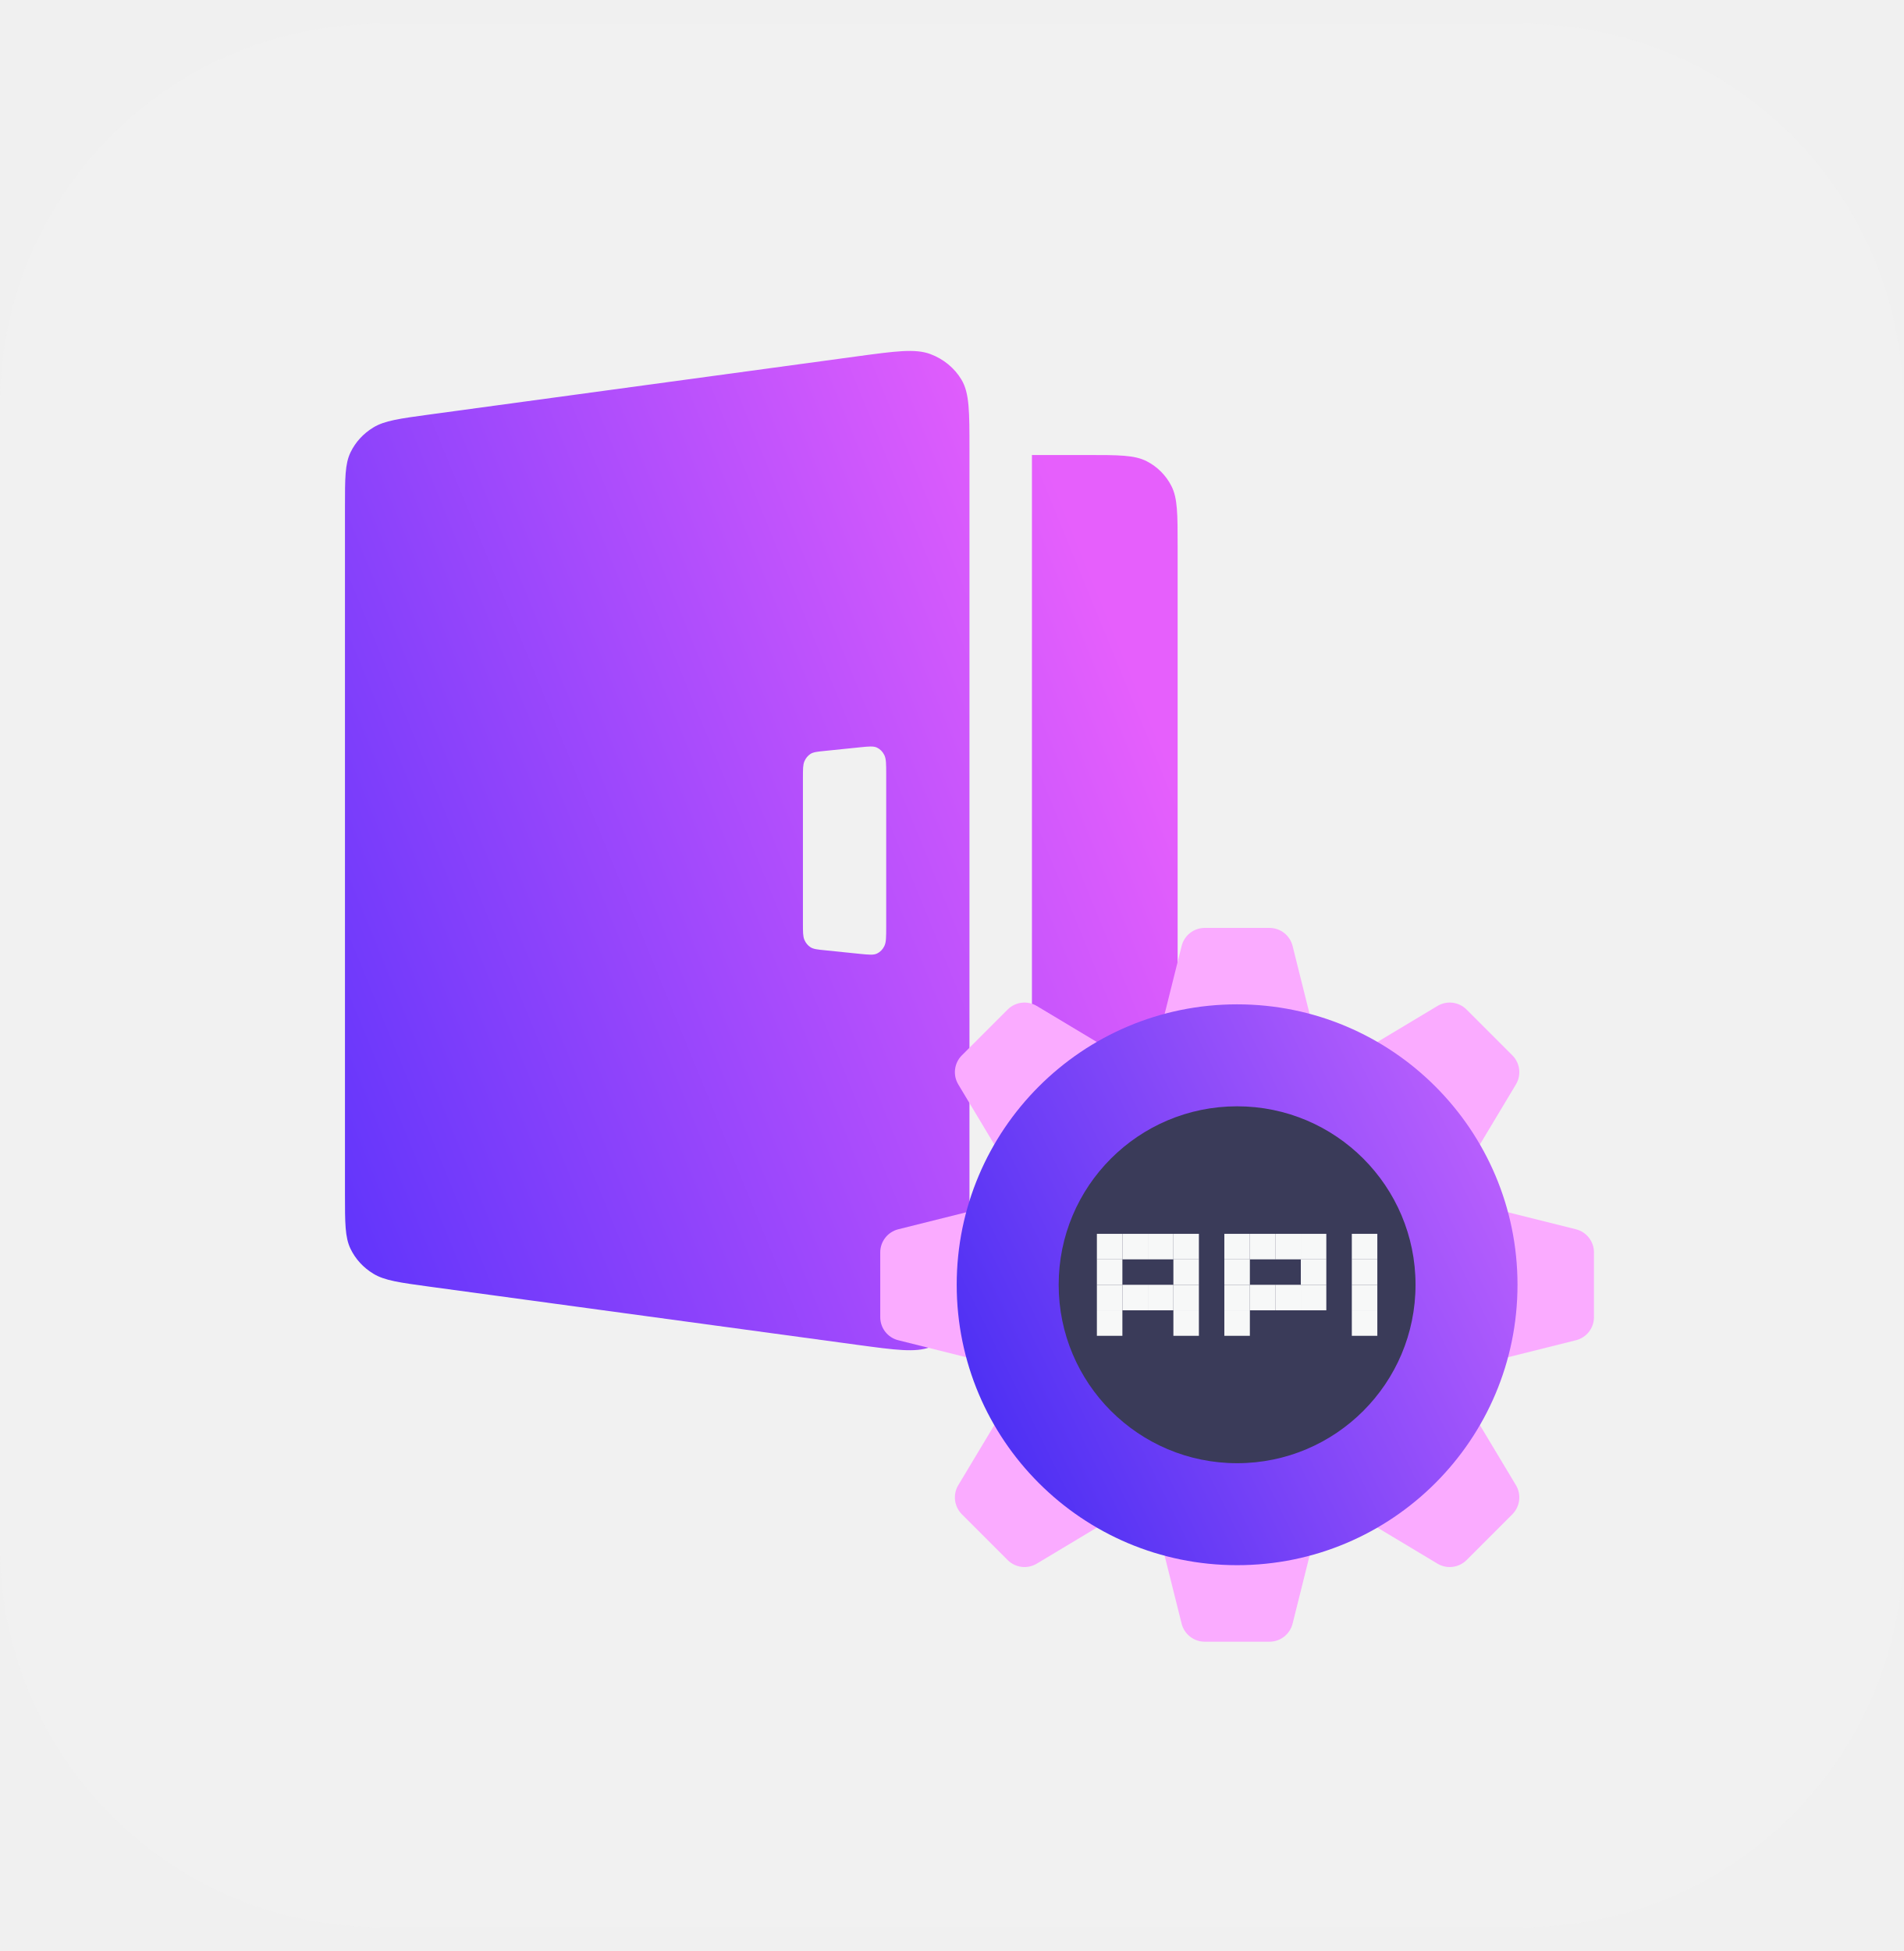
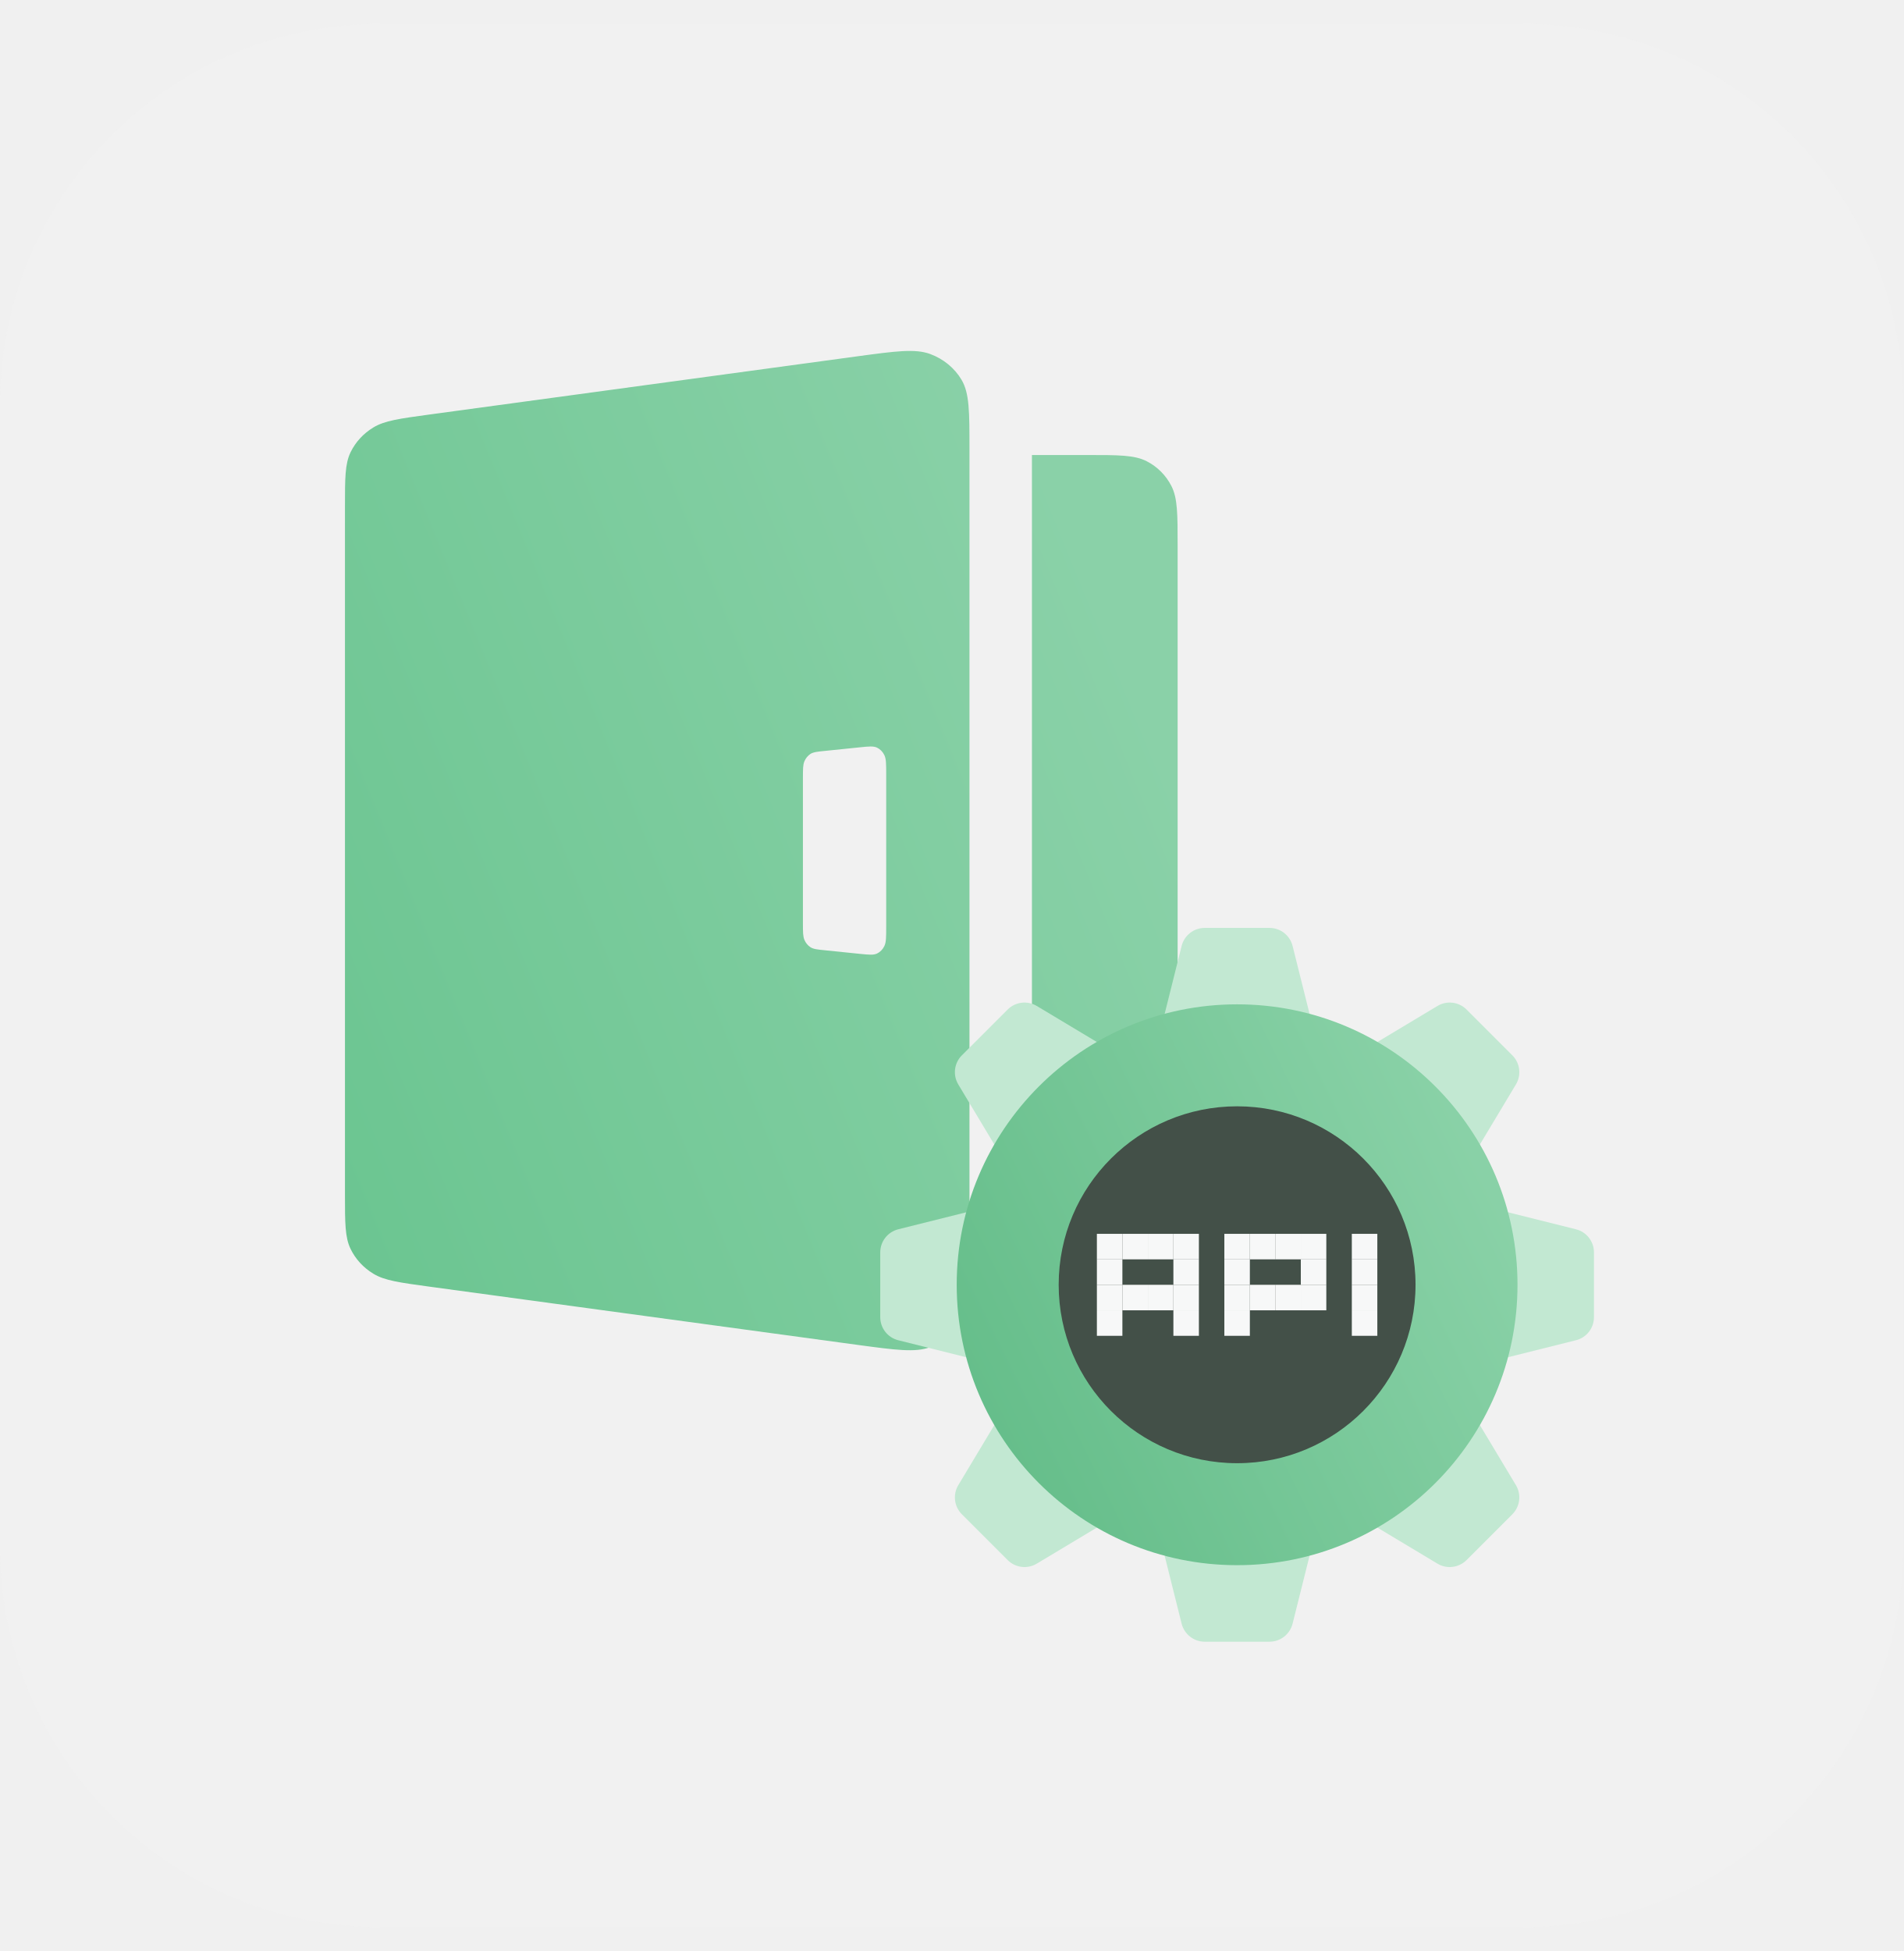
<svg xmlns="http://www.w3.org/2000/svg" width="40" height="41" viewBox="0 0 40 41" fill="none">
  <rect y="0.5" width="40" height="40" rx="8" fill="#F7F8F8" fill-opacity="0.12" />
  <path fill-rule="evenodd" clip-rule="evenodd" d="M7.25 10.654C7.25 10.051 7.25 9.749 7.367 9.506C7.47 9.292 7.636 9.111 7.845 8.984C8.082 8.839 8.397 8.797 9.027 8.711L18.011 7.489C18.826 7.379 19.234 7.323 19.551 7.44C19.829 7.543 20.061 7.734 20.208 7.98C20.375 8.261 20.375 8.651 20.375 9.433V26.317C20.375 27.099 20.375 27.489 20.208 27.77C20.061 28.016 19.829 28.207 19.551 28.31C19.234 28.427 18.826 28.371 18.011 28.261L9.027 27.039C8.397 26.953 8.082 26.911 7.845 26.766C7.636 26.639 7.47 26.458 7.367 26.244C7.25 26.001 7.25 25.699 7.25 25.096V10.654ZM16.875 16.347C16.875 16.163 16.875 16.072 16.906 15.999C16.933 15.935 16.977 15.882 17.031 15.845C17.093 15.805 17.175 15.796 17.338 15.78H17.338L18.07 15.705C18.262 15.685 18.359 15.676 18.433 15.712C18.498 15.743 18.552 15.798 18.586 15.868C18.625 15.948 18.625 16.056 18.625 16.273V19.477C18.625 19.694 18.625 19.802 18.586 19.882C18.552 19.952 18.498 20.007 18.433 20.038C18.359 20.074 18.262 20.064 18.07 20.045H18.07L17.338 19.97H17.338C17.175 19.954 17.093 19.945 17.031 19.904C16.977 19.868 16.933 19.815 16.906 19.751C16.875 19.678 16.875 19.587 16.875 19.403V16.347ZM22.844 9.562H21.688V26.625H22.844C23.512 26.625 23.845 26.625 24.1 26.495C24.324 26.38 24.506 26.198 24.62 25.973C24.75 25.717 24.75 25.383 24.75 24.714V11.473C24.75 10.805 24.75 10.47 24.62 10.215C24.506 9.99 24.324 9.807 24.1 9.693C23.845 9.562 23.512 9.562 22.844 9.562Z" fill="url(#paint0_linear_8738_119575)" />
  <mask id="path-3-inside-1_8738_119575" fill="white">
    <path fill-rule="evenodd" clip-rule="evenodd" d="M25.319 19.5C25.09 19.5 24.89 19.656 24.834 19.879L24.393 21.643L26 22.179L27.607 21.643L27.166 19.879C27.11 19.656 26.91 19.5 26.681 19.5H25.319ZM25.319 34.5C25.09 34.5 24.89 34.344 24.834 34.121L24.393 32.357L26 31.821L27.607 32.357L27.166 34.121C27.11 34.344 26.91 34.5 26.681 34.5H25.319Z" />
  </mask>
-   <path d="M24.834 19.879L102.445 39.282V39.282L24.834 19.879ZM24.393 21.643L-53.219 2.24L-71.186 74.111L-0.905 97.537L24.393 21.643ZM26 22.179L0.702 98.073L26 106.506L51.298 98.073L26 22.179ZM27.607 21.643L52.905 97.537L123.186 74.111L105.219 2.24L27.607 21.643ZM27.166 19.879L104.777 0.476V0.476L27.166 19.879ZM24.834 34.121L-52.778 53.524L-52.778 53.524L24.834 34.121ZM24.393 32.357L-0.905 -43.538L-71.186 -20.11L-53.218 51.76L24.393 32.357ZM26 31.821L51.298 -44.073L26 -52.506L0.702 -44.073L26 31.821ZM27.607 32.357L105.219 51.76L123.186 -20.11L52.905 -43.538L27.607 32.357ZM27.166 34.121L104.777 53.524L104.778 53.524L27.166 34.121ZM102.445 39.282C93.598 74.672 61.799 99.5 25.319 99.5V-60.5C-11.62 -60.5 -43.819 -35.36 -52.778 0.476L102.445 39.282ZM102.004 41.046L102.445 39.282L-52.778 0.476L-53.219 2.24L102.004 41.046ZM51.298 -53.716L49.691 -54.252L-0.905 97.537L0.702 98.073L51.298 -53.716ZM2.309 -54.252L0.702 -53.716L51.298 98.073L52.905 97.537L2.309 -54.252ZM-50.445 39.282L-50.004 41.046L105.219 2.24L104.777 0.476L-50.445 39.282ZM26.681 99.5C-9.799 99.5 -41.598 74.672 -50.445 39.282L104.777 0.476C95.819 -35.36 63.62 -60.5 26.681 -60.5V99.5ZM25.319 99.5H26.681V-60.5H25.319V99.5ZM-52.778 53.524C-43.819 89.36 -11.62 114.5 25.319 114.5V-45.5C61.799 -45.5 93.598 -20.672 102.445 14.718L-52.778 53.524ZM-53.218 51.76L-52.778 53.524L102.445 14.718L102.004 12.954L-53.218 51.76ZM0.702 -44.073L-0.905 -43.538L49.691 108.252L51.298 107.716L0.702 -44.073ZM52.905 -43.538L51.298 -44.073L0.702 107.716L2.309 108.252L52.905 -43.538ZM104.778 53.524L105.219 51.76L-50.004 12.954L-50.445 14.718L104.778 53.524ZM26.681 114.5C63.62 114.5 95.819 89.36 104.777 53.524L-50.445 14.718C-41.598 -20.672 -9.799 -45.5 26.681 -45.5V114.5ZM25.319 114.5H26.681V-45.5H25.319V114.5Z" fill="#FAABFF" mask="url(#path-3-inside-1_8738_119575)" />
+   <path d="M24.834 19.879L102.445 39.282V39.282L24.834 19.879ZM24.393 21.643L-53.219 2.24L-71.186 74.111L-0.905 97.537L24.393 21.643ZM26 22.179L0.702 98.073L26 106.506L51.298 98.073L26 22.179ZM27.607 21.643L52.905 97.537L123.186 74.111L105.219 2.24L27.607 21.643ZM27.166 19.879L104.777 0.476V0.476L27.166 19.879ZM24.834 34.121L-52.778 53.524L-52.778 53.524L24.834 34.121ZM24.393 32.357L-0.905 -43.538L-71.186 -20.11L-53.218 51.76L24.393 32.357ZM26 31.821L51.298 -44.073L26 -52.506L0.702 -44.073L26 31.821ZM27.607 32.357L105.219 51.76L123.186 -20.11L52.905 -43.538L27.607 32.357ZM27.166 34.121L104.777 53.524L104.778 53.524L27.166 34.121ZM102.445 39.282C93.598 74.672 61.799 99.5 25.319 99.5V-60.5C-11.62 -60.5 -43.819 -35.36 -52.778 0.476L102.445 39.282ZM102.004 41.046L102.445 39.282L-52.778 0.476L-53.219 2.24L102.004 41.046ZM51.298 -53.716L49.691 -54.252L-0.905 97.537L0.702 98.073L51.298 -53.716ZM2.309 -54.252L0.702 -53.716L51.298 98.073L52.905 97.537L2.309 -54.252ZM-50.445 39.282L-50.004 41.046L105.219 2.24L104.777 0.476L-50.445 39.282ZM26.681 99.5C-9.799 99.5 -41.598 74.672 -50.445 39.282L104.777 0.476C95.819 -35.36 63.62 -60.5 26.681 -60.5V99.5ZM25.319 99.5H26.681V-60.5H25.319V99.5ZM-52.778 53.524C-43.819 89.36 -11.62 114.5 25.319 114.5V-45.5C61.799 -45.5 93.598 -20.672 102.445 14.718L-52.778 53.524ZM-53.218 51.76L-52.778 53.524L102.445 14.718L102.004 12.954L-53.218 51.76ZM0.702 -44.073L-0.905 -43.538L49.691 108.252L51.298 107.716L0.702 -44.073ZM52.905 -43.538L51.298 -44.073L0.702 107.716L2.309 108.252L52.905 -43.538ZM104.778 53.524L105.219 51.76L-50.004 12.954L-50.445 14.718L104.778 53.524ZM26.681 114.5C63.62 114.5 95.819 89.36 104.777 53.524L-50.445 14.718C-41.598 -20.672 -9.799 -45.5 26.681 -45.5V114.5ZM25.319 114.5H26.681V-45.5H25.319V114.5Z" fill="#c2e8d2" mask="url(#path-3-inside-1_8738_119575)" />
  <mask id="path-5-inside-2_8738_119575" fill="white">
    <path fill-rule="evenodd" clip-rule="evenodd" d="M20.215 22.178C20.053 22.34 20.022 22.592 20.14 22.789L21.075 24.348L22.785 23.786L23.348 22.075L21.789 21.14C21.592 21.022 21.34 21.053 21.178 21.215L20.215 22.178ZM30.822 32.785C30.659 32.947 30.407 32.978 30.211 32.86L28.651 31.924L29.214 30.214L30.924 29.651L31.86 31.211C31.978 31.407 31.947 31.659 31.785 31.822L30.822 32.785Z" />
  </mask>
-   <path d="M20.14 22.789L88.739 -18.371L88.739 -18.371L20.14 22.789ZM21.075 24.348L-47.524 65.508L-14.64 120.315L46.075 100.342L21.075 24.348ZM22.785 23.786L47.785 99.779L86.156 87.156L98.779 48.785L22.785 23.786ZM23.348 22.075L99.342 47.075L119.315 -13.64L64.508 -46.524L23.348 22.075ZM21.789 21.14L62.949 -47.46L62.949 -47.46L21.789 21.14ZM30.211 32.86L-10.949 101.459L-10.949 101.459L30.211 32.86ZM28.651 31.924L-47.341 6.921L-67.318 67.638L-12.508 100.524L28.651 31.924ZM29.214 30.214L4.211 -45.778L-34.155 -33.155L-46.778 5.211L29.214 30.214ZM30.924 29.651L99.524 -11.508L66.638 -66.318L5.922 -46.341L30.924 29.651ZM31.86 31.211L100.459 -9.949L100.459 -9.949L31.86 31.211ZM88.739 -18.371C107.508 12.911 102.579 52.952 76.784 78.747L-36.354 -34.39C-62.473 -8.271 -67.465 32.274 -48.46 63.949L88.739 -18.371ZM89.675 -16.811L88.739 -18.371L-48.46 63.949L-47.524 65.508L89.675 -16.811ZM-2.214 -52.208L-3.925 -51.645L46.075 100.342L47.785 99.779L-2.214 -52.208ZM-52.645 -2.924L-53.208 -1.214L98.779 48.785L99.342 47.075L-52.645 -2.924ZM-19.371 89.739L-17.811 90.675L64.508 -46.524L62.949 -47.46L-19.371 89.739ZM77.747 77.784C51.951 103.579 11.911 108.508 -19.371 89.739L62.949 -47.46C31.274 -66.465 -9.271 -61.473 -35.391 -35.353L77.747 77.784ZM76.784 78.747L77.747 77.784L-35.391 -35.353L-36.354 -34.39L76.784 78.747ZM-10.949 101.459C20.726 120.464 61.27 115.473 87.39 89.353L-25.747 -23.784C0.048 -49.579 40.089 -54.508 71.37 -35.74L-10.949 101.459ZM-12.508 100.524L-10.949 101.459L71.371 -35.74L69.811 -36.675L-12.508 100.524ZM-46.778 5.211L-47.341 6.921L104.644 56.928L105.207 55.217L-46.778 5.211ZM5.922 -46.341L4.211 -45.778L54.217 106.207L55.927 105.644L5.922 -46.341ZM100.459 -9.949L99.524 -11.508L-37.675 70.811L-36.739 72.37L100.459 -9.949ZM88.353 88.39C114.473 62.27 119.464 21.726 100.459 -9.949L-36.739 72.37C-55.508 41.089 -50.579 1.048 -24.784 -24.747L88.353 88.39ZM87.39 89.353L88.353 88.39L-24.784 -24.747L-25.747 -23.784L87.39 89.353Z" fill="#FAABFF" mask="url(#path-5-inside-2_8738_119575)" />
+   <path d="M20.14 22.789L88.739 -18.371L88.739 -18.371L20.14 22.789ZM21.075 24.348L-47.524 65.508L-14.64 120.315L46.075 100.342L21.075 24.348ZM22.785 23.786L47.785 99.779L86.156 87.156L98.779 48.785L22.785 23.786ZM23.348 22.075L99.342 47.075L119.315 -13.64L64.508 -46.524L23.348 22.075ZM21.789 21.14L62.949 -47.46L62.949 -47.46L21.789 21.14ZM30.211 32.86L-10.949 101.459L-10.949 101.459L30.211 32.86ZM28.651 31.924L-47.341 6.921L-67.318 67.638L-12.508 100.524L28.651 31.924ZM29.214 30.214L4.211 -45.778L-34.155 -33.155L-46.778 5.211L29.214 30.214ZM30.924 29.651L99.524 -11.508L66.638 -66.318L5.922 -46.341L30.924 29.651ZM31.86 31.211L100.459 -9.949L100.459 -9.949L31.86 31.211ZM88.739 -18.371C107.508 12.911 102.579 52.952 76.784 78.747L-36.354 -34.39C-62.473 -8.271 -67.465 32.274 -48.46 63.949L88.739 -18.371ZM89.675 -16.811L88.739 -18.371L-48.46 63.949L-47.524 65.508L89.675 -16.811ZM-2.214 -52.208L-3.925 -51.645L46.075 100.342L47.785 99.779L-2.214 -52.208ZM-52.645 -2.924L-53.208 -1.214L98.779 48.785L99.342 47.075L-52.645 -2.924ZM-19.371 89.739L-17.811 90.675L64.508 -46.524L62.949 -47.46L-19.371 89.739ZM77.747 77.784C51.951 103.579 11.911 108.508 -19.371 89.739L62.949 -47.46C31.274 -66.465 -9.271 -61.473 -35.391 -35.353L77.747 77.784ZM76.784 78.747L77.747 77.784L-35.391 -35.353L-36.354 -34.39L76.784 78.747ZM-10.949 101.459C20.726 120.464 61.27 115.473 87.39 89.353L-25.747 -23.784C0.048 -49.579 40.089 -54.508 71.37 -35.74L-10.949 101.459ZM-12.508 100.524L-10.949 101.459L71.371 -35.74L69.811 -36.675L-12.508 100.524ZM-46.778 5.211L-47.341 6.921L104.644 56.928L105.207 55.217L-46.778 5.211ZM5.922 -46.341L4.211 -45.778L54.217 106.207L55.927 105.644L5.922 -46.341ZM100.459 -9.949L99.524 -11.508L-37.675 70.811L-36.739 72.37L100.459 -9.949ZM88.353 88.39C114.473 62.27 119.464 21.726 100.459 -9.949L-36.739 72.37C-55.508 41.089 -50.579 1.048 -24.784 -24.747L88.353 88.39ZM87.39 89.353L88.353 88.39L-24.784 -24.747L-25.747 -23.784L87.39 89.353Z" fill="#c2e8d2" mask="url(#path-5-inside-2_8738_119575)" />
  <mask id="path-7-inside-3_8738_119575" fill="white">
    <path fill-rule="evenodd" clip-rule="evenodd" d="M31.785 22.178C31.947 22.34 31.978 22.592 31.86 22.789L30.925 24.348L29.215 23.786L28.652 22.075L30.211 21.14C30.408 21.022 30.66 21.053 30.822 21.215L31.785 22.178ZM21.178 32.785C21.341 32.947 21.593 32.978 21.789 32.86L23.349 31.924L22.786 30.214L21.076 29.651L20.14 31.211C20.022 31.407 20.053 31.659 20.215 31.822L21.178 32.785Z" />
  </mask>
-   <path d="M31.86 22.789L-36.739 -18.371L-36.739 -18.371L31.86 22.789ZM30.925 24.348L99.524 65.508L66.639 120.316L5.924 100.341L30.925 24.348ZM29.215 23.786L4.214 99.779L-34.155 87.156L-46.778 48.788L29.215 23.786ZM28.652 22.075L-47.341 47.077L-67.317 -13.639L-12.508 -46.524L28.652 22.075ZM30.211 21.14L-10.948 -47.46L-10.948 -47.46L30.211 21.14ZM21.789 32.86L62.949 101.459L62.949 101.459L21.789 32.86ZM23.349 31.924L99.342 6.924L119.316 67.639L64.508 100.524L23.349 31.924ZM22.786 30.214L47.788 -45.779L86.156 -33.155L98.779 5.213L22.786 30.214ZM21.076 29.651L-47.524 -11.508L-14.638 -66.317L46.078 -46.341L21.076 29.651ZM20.14 31.211L-48.459 -9.949L-48.459 -9.949L20.14 31.211ZM-36.739 -18.371C-55.508 12.911 -50.579 52.952 -24.784 78.747L88.354 -34.39C114.473 -8.271 119.465 32.274 100.46 63.949L-36.739 -18.371ZM-37.675 -16.811L-36.739 -18.371L100.46 63.949L99.524 65.508L-37.675 -16.811ZM54.215 -52.208L55.925 -51.645L5.924 100.341L4.214 99.779L54.215 -52.208ZM104.645 -2.927L105.207 -1.216L-46.778 48.788L-47.341 47.077L104.645 -2.927ZM71.371 89.739L69.811 90.675L-12.508 -46.524L-10.948 -47.46L71.371 89.739ZM-25.747 77.784C0.049 103.579 40.09 108.508 71.371 89.739L-10.948 -47.46C20.726 -66.465 61.271 -61.473 87.391 -35.353L-25.747 77.784ZM-24.784 78.747L-25.747 77.784L87.391 -35.353L88.354 -34.39L-24.784 78.747ZM62.949 101.459C31.274 120.464 -9.27 115.473 -35.39 89.353L77.747 -23.784C51.952 -49.579 11.911 -54.508 -19.37 -35.74L62.949 101.459ZM64.508 100.524L62.949 101.459L-19.37 -35.74L-17.811 -36.675L64.508 100.524ZM98.779 5.213L99.342 6.924L-52.645 56.925L-53.207 55.215L98.779 5.213ZM46.078 -46.341L47.788 -45.779L-2.216 106.207L-3.926 105.644L46.078 -46.341ZM-48.459 -9.949L-47.524 -11.508L89.675 70.811L88.74 72.37L-48.459 -9.949ZM-36.353 88.39C-62.473 62.27 -67.464 21.726 -48.459 -9.949L88.74 72.37C107.508 41.089 102.579 1.048 76.784 -24.747L-36.353 88.39ZM-35.39 89.353L-36.353 88.39L76.784 -24.747L77.747 -23.784L-35.39 89.353Z" fill="#FAABFF" mask="url(#path-7-inside-3_8738_119575)" />
+   <path d="M31.86 22.789L-36.739 -18.371L-36.739 -18.371L31.86 22.789ZM30.925 24.348L99.524 65.508L66.639 120.316L5.924 100.341L30.925 24.348ZM29.215 23.786L4.214 99.779L-34.155 87.156L-46.778 48.788L29.215 23.786ZM28.652 22.075L-47.341 47.077L-67.317 -13.639L-12.508 -46.524L28.652 22.075ZM30.211 21.14L-10.948 -47.46L-10.948 -47.46L30.211 21.14ZM21.789 32.86L62.949 101.459L62.949 101.459L21.789 32.86ZM23.349 31.924L99.342 6.924L119.316 67.639L64.508 100.524L23.349 31.924ZM22.786 30.214L47.788 -45.779L86.156 -33.155L98.779 5.213L22.786 30.214ZM21.076 29.651L-47.524 -11.508L-14.638 -66.317L46.078 -46.341L21.076 29.651ZM20.14 31.211L-48.459 -9.949L-48.459 -9.949L20.14 31.211ZM-36.739 -18.371C-55.508 12.911 -50.579 52.952 -24.784 78.747L88.354 -34.39C114.473 -8.271 119.465 32.274 100.46 63.949L-36.739 -18.371ZM-37.675 -16.811L-36.739 -18.371L100.46 63.949L99.524 65.508L-37.675 -16.811ZM54.215 -52.208L55.925 -51.645L5.924 100.341L4.214 99.779L54.215 -52.208ZM104.645 -2.927L105.207 -1.216L-46.778 48.788L-47.341 47.077L104.645 -2.927ZM71.371 89.739L69.811 90.675L-12.508 -46.524L-10.948 -47.46L71.371 89.739ZM-25.747 77.784C0.049 103.579 40.09 108.508 71.371 89.739L-10.948 -47.46C20.726 -66.465 61.271 -61.473 87.391 -35.353L-25.747 77.784ZM-24.784 78.747L-25.747 77.784L87.391 -35.353L88.354 -34.39L-24.784 78.747ZM62.949 101.459C31.274 120.464 -9.27 115.473 -35.39 89.353L77.747 -23.784C51.952 -49.579 11.911 -54.508 -19.37 -35.74L62.949 101.459ZM64.508 100.524L62.949 101.459L-19.37 -35.74L-17.811 -36.675L64.508 100.524ZM98.779 5.213L99.342 6.924L-52.645 56.925L-53.207 55.215L98.779 5.213ZM46.078 -46.341L47.788 -45.779L-2.216 106.207L-3.926 105.644L46.078 -46.341ZM-48.459 -9.949L-47.524 -11.508L89.675 70.811L88.74 72.37L-48.459 -9.949ZM-36.353 88.39C-62.473 62.27 -67.464 21.726 -48.459 -9.949L88.74 72.37C107.508 41.089 102.579 1.048 76.784 -24.747L-36.353 88.39ZM-35.39 89.353L-36.353 88.39L76.784 -24.747L77.747 -23.784L-35.39 89.353Z" fill="#c2e8d2" mask="url(#path-7-inside-3_8738_119575)" />
  <mask id="path-9-inside-4_8738_119575" fill="white">
    <path fill-rule="evenodd" clip-rule="evenodd" d="M18.5 27.68C18.5 27.91 18.656 28.11 18.879 28.165L20.643 28.606L21.179 26.999L20.643 25.392L18.879 25.833C18.656 25.889 18.5 26.089 18.5 26.318V27.68ZM33.5 27.68C33.5 27.91 33.344 28.11 33.121 28.165L31.357 28.606L30.821 26.999L31.357 25.392L33.121 25.833C33.344 25.889 33.5 26.089 33.5 26.318V27.68Z" />
  </mask>
-   <path d="M18.879 28.165L38.282 -49.446H38.282L18.879 28.165ZM20.643 28.606L1.24 106.218L73.111 124.185L96.537 53.905L20.643 28.606ZM21.179 26.999L97.073 52.297L105.506 26.999L97.073 1.701L21.179 26.999ZM20.643 25.392L96.537 0.094L73.111 -70.187L1.24 -52.219L20.643 25.392ZM18.879 25.833L-0.524 -51.778H-0.524L18.879 25.833ZM33.121 28.165L52.524 105.777L52.524 105.777L33.121 28.165ZM31.357 28.606L-44.538 53.905L-21.11 124.185L50.76 106.218L31.357 28.606ZM30.821 26.999L-45.073 1.701L-53.506 26.999L-45.073 52.298L30.821 26.999ZM31.357 25.392L50.76 -52.219L-21.11 -70.187L-44.538 0.094L31.357 25.392ZM33.121 25.833L52.524 -51.778L52.524 -51.778L33.121 25.833ZM38.282 -49.446C73.672 -40.598 98.5 -8.8 98.5 27.68L-61.5 27.68C-61.5 64.619 -36.36 96.818 -0.524 105.777L38.282 -49.446ZM40.046 -49.005L38.282 -49.446L-0.524 105.777L1.24 106.218L40.046 -49.005ZM-54.716 1.701L-55.252 3.308L96.537 53.905L97.073 52.297L-54.716 1.701ZM-55.252 50.69L-54.716 52.297L97.073 1.701L96.537 0.094L-55.252 50.69ZM38.282 103.445L40.046 103.004L1.24 -52.219L-0.524 -51.778L38.282 103.445ZM98.5 26.318C98.5 62.798 73.672 94.597 38.282 103.445L-0.524 -51.778C-36.36 -42.819 -61.5 -10.621 -61.5 26.318L98.5 26.318ZM98.5 27.68V26.318L-61.5 26.318V27.68L98.5 27.68ZM52.524 105.777C88.36 96.818 113.5 64.619 113.5 27.68L-46.5 27.68C-46.5 -8.8 -21.672 -40.598 13.718 -49.446L52.524 105.777ZM50.76 106.218L52.524 105.777L13.718 -49.446L11.954 -49.005L50.76 106.218ZM-45.073 52.298L-44.538 53.905L107.252 3.308L106.716 1.701L-45.073 52.298ZM-44.538 0.094L-45.073 1.701L106.716 52.298L107.252 50.69L-44.538 0.094ZM52.524 -51.778L50.76 -52.219L11.954 103.004L13.718 103.445L52.524 -51.778ZM113.5 26.318C113.5 -10.621 88.36 -42.819 52.524 -51.778L13.718 103.445C-21.672 94.597 -46.5 62.798 -46.5 26.318L113.5 26.318ZM113.5 27.68V26.318L-46.5 26.318V27.68L113.5 27.68Z" fill="#FAABFF" mask="url(#path-9-inside-4_8738_119575)" />
+   <path d="M18.879 28.165L38.282 -49.446H38.282L18.879 28.165ZM20.643 28.606L1.24 106.218L73.111 124.185L96.537 53.905L20.643 28.606ZM21.179 26.999L97.073 52.297L105.506 26.999L97.073 1.701L21.179 26.999ZM20.643 25.392L96.537 0.094L73.111 -70.187L1.24 -52.219L20.643 25.392ZM18.879 25.833L-0.524 -51.778H-0.524L18.879 25.833ZM33.121 28.165L52.524 105.777L52.524 105.777L33.121 28.165ZM31.357 28.606L-44.538 53.905L-21.11 124.185L50.76 106.218L31.357 28.606ZM30.821 26.999L-45.073 1.701L-53.506 26.999L-45.073 52.298L30.821 26.999ZM31.357 25.392L50.76 -52.219L-21.11 -70.187L-44.538 0.094L31.357 25.392ZM33.121 25.833L52.524 -51.778L52.524 -51.778L33.121 25.833ZM38.282 -49.446C73.672 -40.598 98.5 -8.8 98.5 27.68L-61.5 27.68C-61.5 64.619 -36.36 96.818 -0.524 105.777L38.282 -49.446ZM40.046 -49.005L38.282 -49.446L-0.524 105.777L1.24 106.218L40.046 -49.005ZM-54.716 1.701L-55.252 3.308L96.537 53.905L97.073 52.297L-54.716 1.701ZM-55.252 50.69L-54.716 52.297L97.073 1.701L96.537 0.094L-55.252 50.69ZM38.282 103.445L40.046 103.004L1.24 -52.219L-0.524 -51.778L38.282 103.445ZM98.5 26.318C98.5 62.798 73.672 94.597 38.282 103.445L-0.524 -51.778C-36.36 -42.819 -61.5 -10.621 -61.5 26.318L98.5 26.318ZM98.5 27.68V26.318L-61.5 26.318V27.68L98.5 27.68ZM52.524 105.777C88.36 96.818 113.5 64.619 113.5 27.68L-46.5 27.68C-46.5 -8.8 -21.672 -40.598 13.718 -49.446L52.524 105.777ZM50.76 106.218L52.524 105.777L13.718 -49.446L11.954 -49.005L50.76 106.218ZM-45.073 52.298L-44.538 53.905L107.252 3.308L106.716 1.701L-45.073 52.298ZM-44.538 0.094L-45.073 1.701L106.716 52.298L107.252 50.69L-44.538 0.094ZM52.524 -51.778L50.76 -52.219L11.954 103.004L13.718 103.445L52.524 -51.778ZM113.5 26.318C113.5 -10.621 88.36 -42.819 52.524 -51.778L13.718 103.445C-21.672 94.597 -46.5 62.798 -46.5 26.318L113.5 26.318ZM113.5 27.68V26.318L-46.5 26.318V27.68L113.5 27.68Z" fill="#c2e8d2" mask="url(#path-9-inside-4_8738_119575)" />
  <path d="M31.893 26.999C31.893 30.254 29.255 32.892 26 32.892C22.745 32.892 20.107 30.254 20.107 26.999C20.107 23.745 22.745 21.106 26 21.106C29.255 21.106 31.893 23.745 31.893 26.999Z" fill="url(#paint1_linear_8738_119575)" />
-   <circle cx="26" cy="26.999" r="3.75" fill="#3A3B59" />
+   <circle cx="26" cy="26.999" r="3.75" fill="#435048" />
  <rect x="23.589" y="25.929" width="0.536" height="0.536" fill="#F7F8F8" />
  <rect x="23.053" y="25.929" width="0.536" height="0.536" fill="#F7F8F8" />
  <rect x="23.053" y="26.464" width="0.536" height="0.536" fill="#F7F8F8" />
  <rect x="23.053" y="27" width="0.536" height="0.536" fill="#F7F8F8" />
  <rect x="23.589" y="27" width="0.536" height="0.536" fill="#F7F8F8" />
  <rect x="24.125" y="27" width="0.536" height="0.536" fill="#F7F8F8" />
  <rect x="23.053" y="27.536" width="0.536" height="0.536" fill="#F7F8F8" />
  <rect x="24.125" y="25.929" width="0.536" height="0.536" fill="#F7F8F8" />
  <rect x="24.661" y="25.929" width="0.536" height="0.536" fill="#F7F8F8" />
  <rect x="25.732" y="25.929" width="0.536" height="0.536" fill="#F7F8F8" />
  <rect x="26.268" y="25.929" width="0.536" height="0.536" fill="#F7F8F8" />
  <rect x="26.803" y="25.929" width="0.536" height="0.536" fill="#F7F8F8" />
  <rect x="27.339" y="25.929" width="0.536" height="0.536" fill="#F7F8F8" />
  <rect x="27.339" y="26.464" width="0.536" height="0.536" fill="#F7F8F8" />
  <rect x="28.411" y="26.464" width="0.536" height="0.536" fill="#F7F8F8" />
  <rect x="28.411" y="27" width="0.536" height="0.536" fill="#F7F8F8" />
  <rect x="28.411" y="27.536" width="0.536" height="0.536" fill="#F7F8F8" />
  <rect x="28.411" y="25.929" width="0.536" height="0.536" fill="#F7F8F8" />
  <rect x="27.339" y="27" width="0.536" height="0.536" fill="#F7F8F8" />
  <rect x="26.803" y="27" width="0.536" height="0.536" fill="#F7F8F8" />
  <rect x="26.268" y="27" width="0.536" height="0.536" fill="#F7F8F8" />
  <rect x="25.732" y="27.536" width="0.536" height="0.536" fill="#F7F8F8" />
  <rect x="25.732" y="27" width="0.536" height="0.536" fill="#F7F8F8" />
  <rect x="25.732" y="26.464" width="0.536" height="0.536" fill="#F7F8F8" />
  <rect x="24.661" y="26.464" width="0.536" height="0.536" fill="#F7F8F8" />
  <rect x="24.661" y="27" width="0.536" height="0.536" fill="#F7F8F8" />
  <rect x="24.661" y="27.536" width="0.536" height="0.536" fill="#F7F8F8" />
  <defs>
    <linearGradient id="paint0_linear_8738_119575" x1="1.833" y1="21.898" x2="23.389" y2="13.086" gradientUnits="userSpaceOnUse">
-       <stop stop-color="#4B2EFB" />
-       <stop offset="1" stop-color="#E65FFC" />
+       <stop stop-color="#66c38d" />
+       <stop offset="1" stop-color="#8ad1a8" />
    </linearGradient>
    <linearGradient id="paint1_linear_8738_119575" x1="19.139" y1="27.859" x2="32.743" y2="21.154" gradientUnits="userSpaceOnUse">
-       <stop stop-color="#492EF3" />
-       <stop offset="1" stop-color="#CF69FF" />
+       <stop stop-color="#64bd89" />
+       <stop offset="1" stop-color="#92d6ae" />
    </linearGradient>
  </defs>
</svg>
